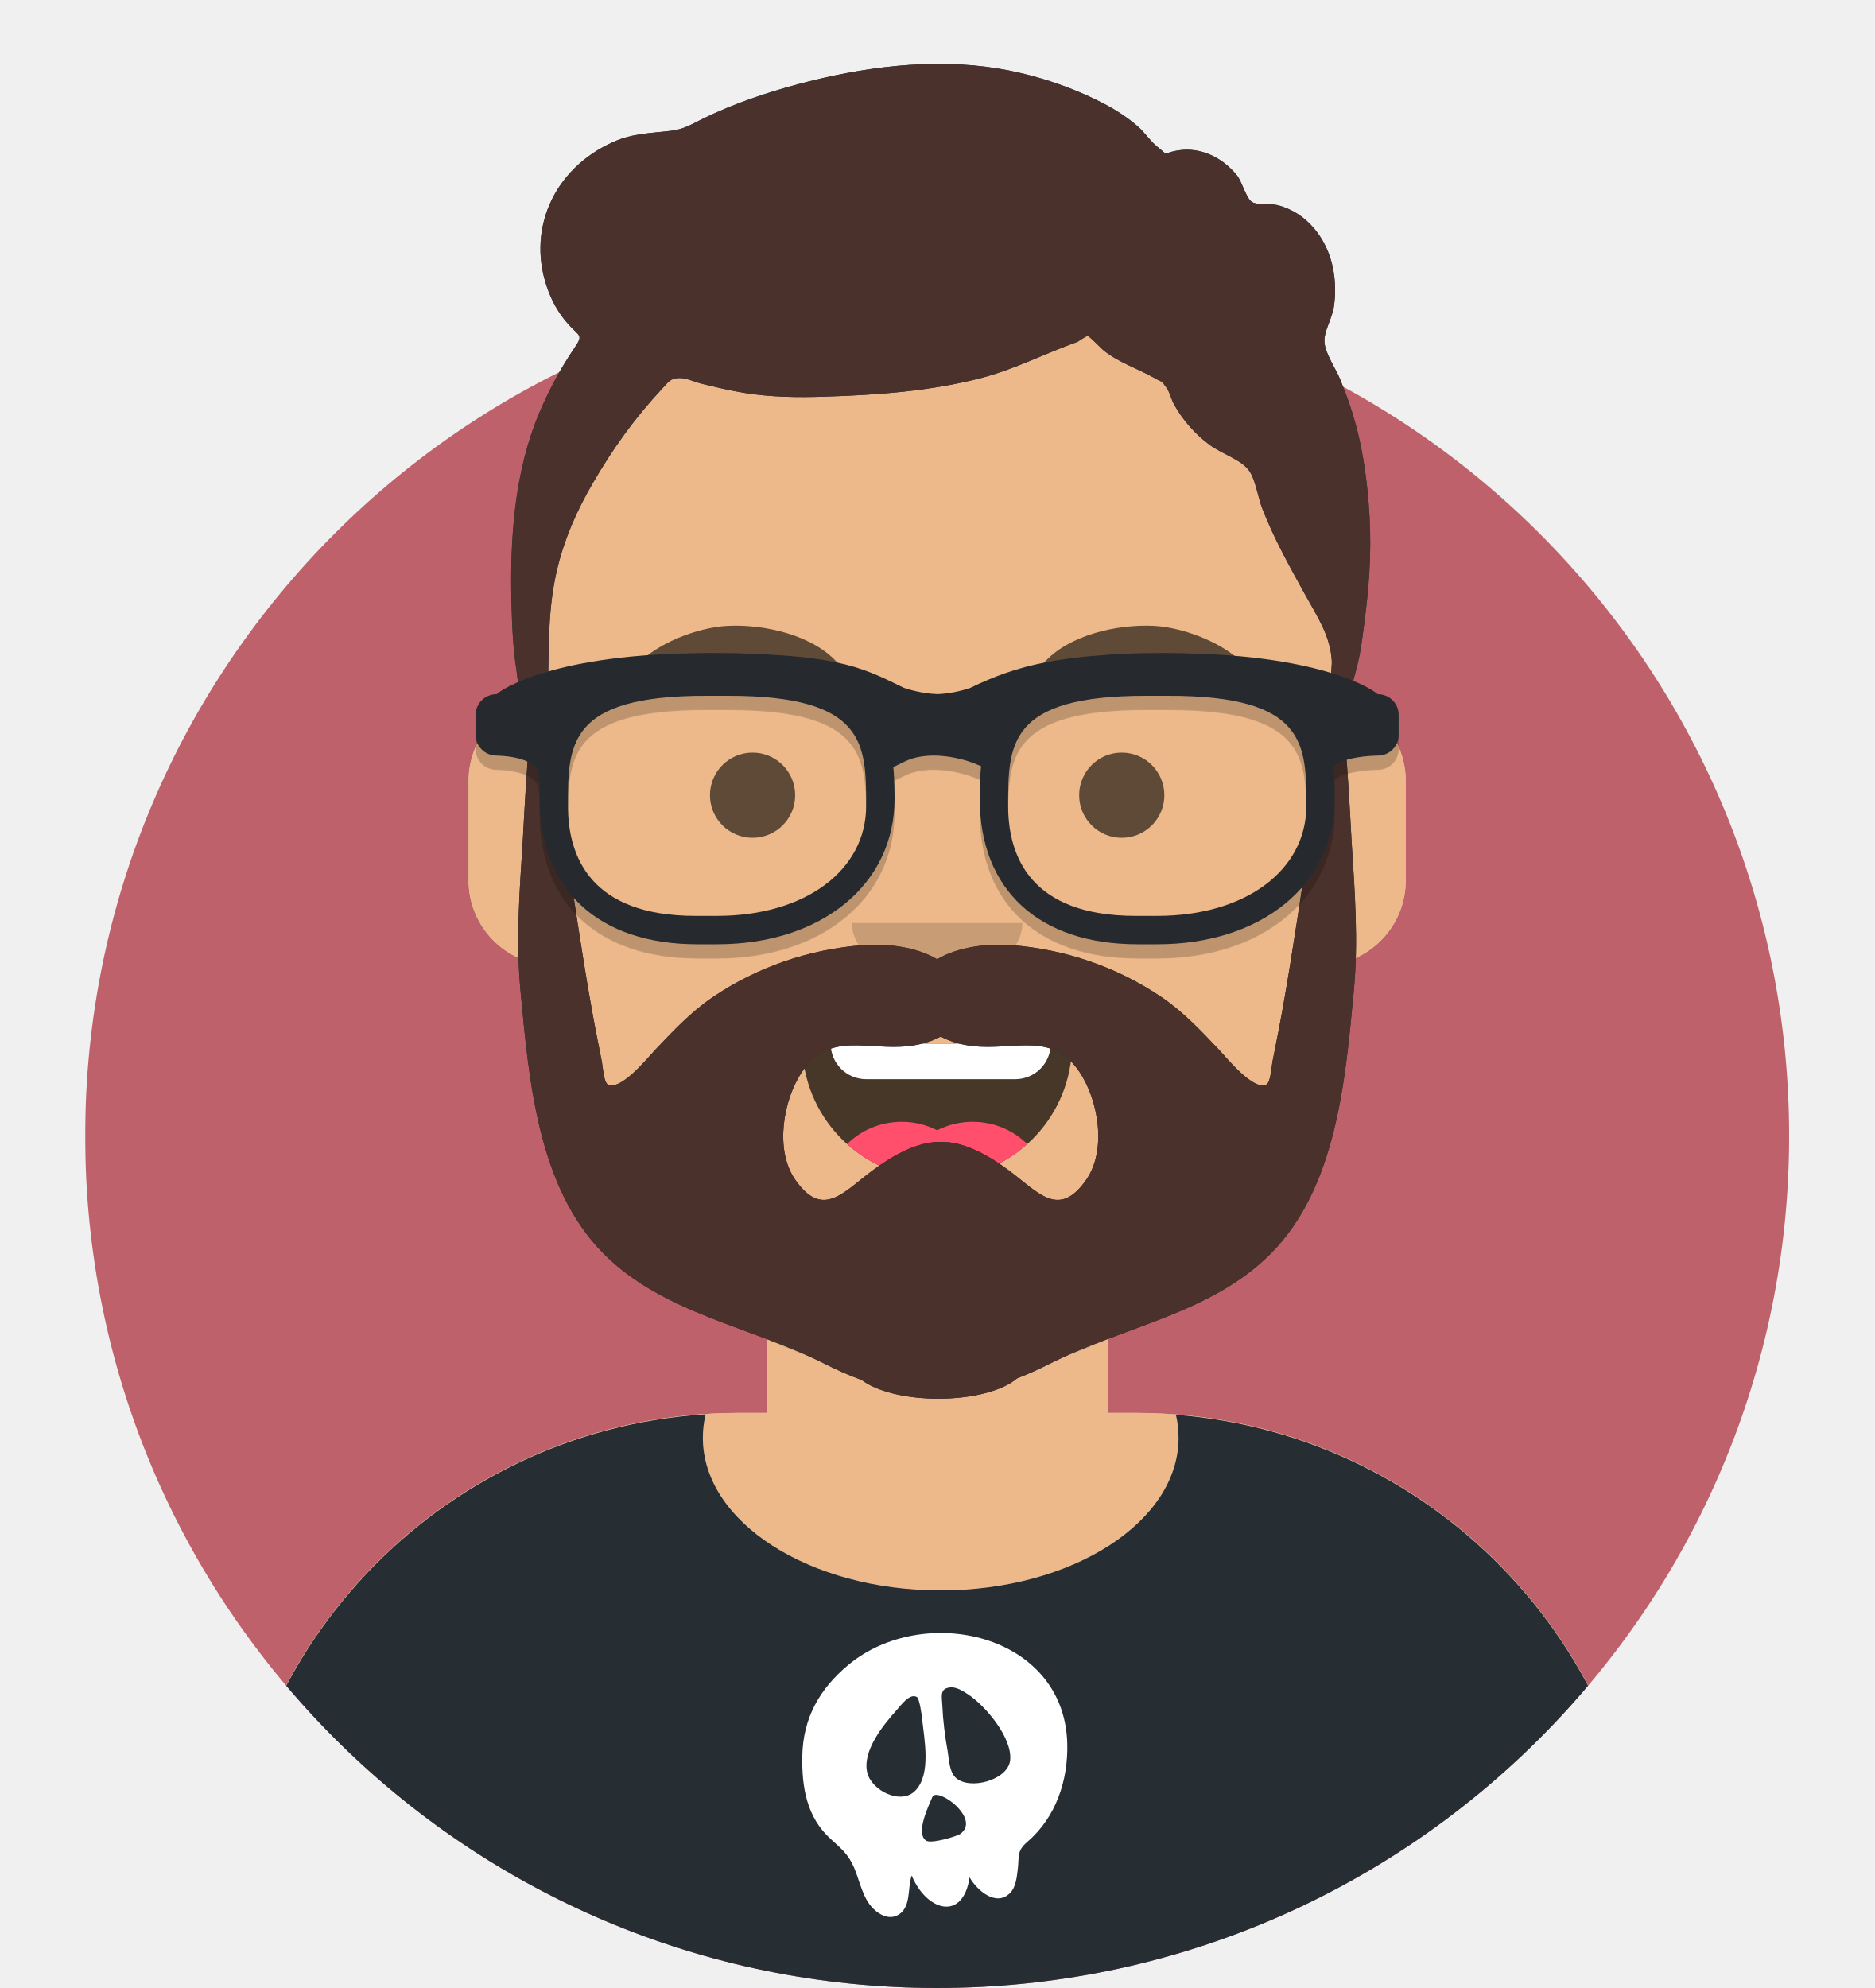
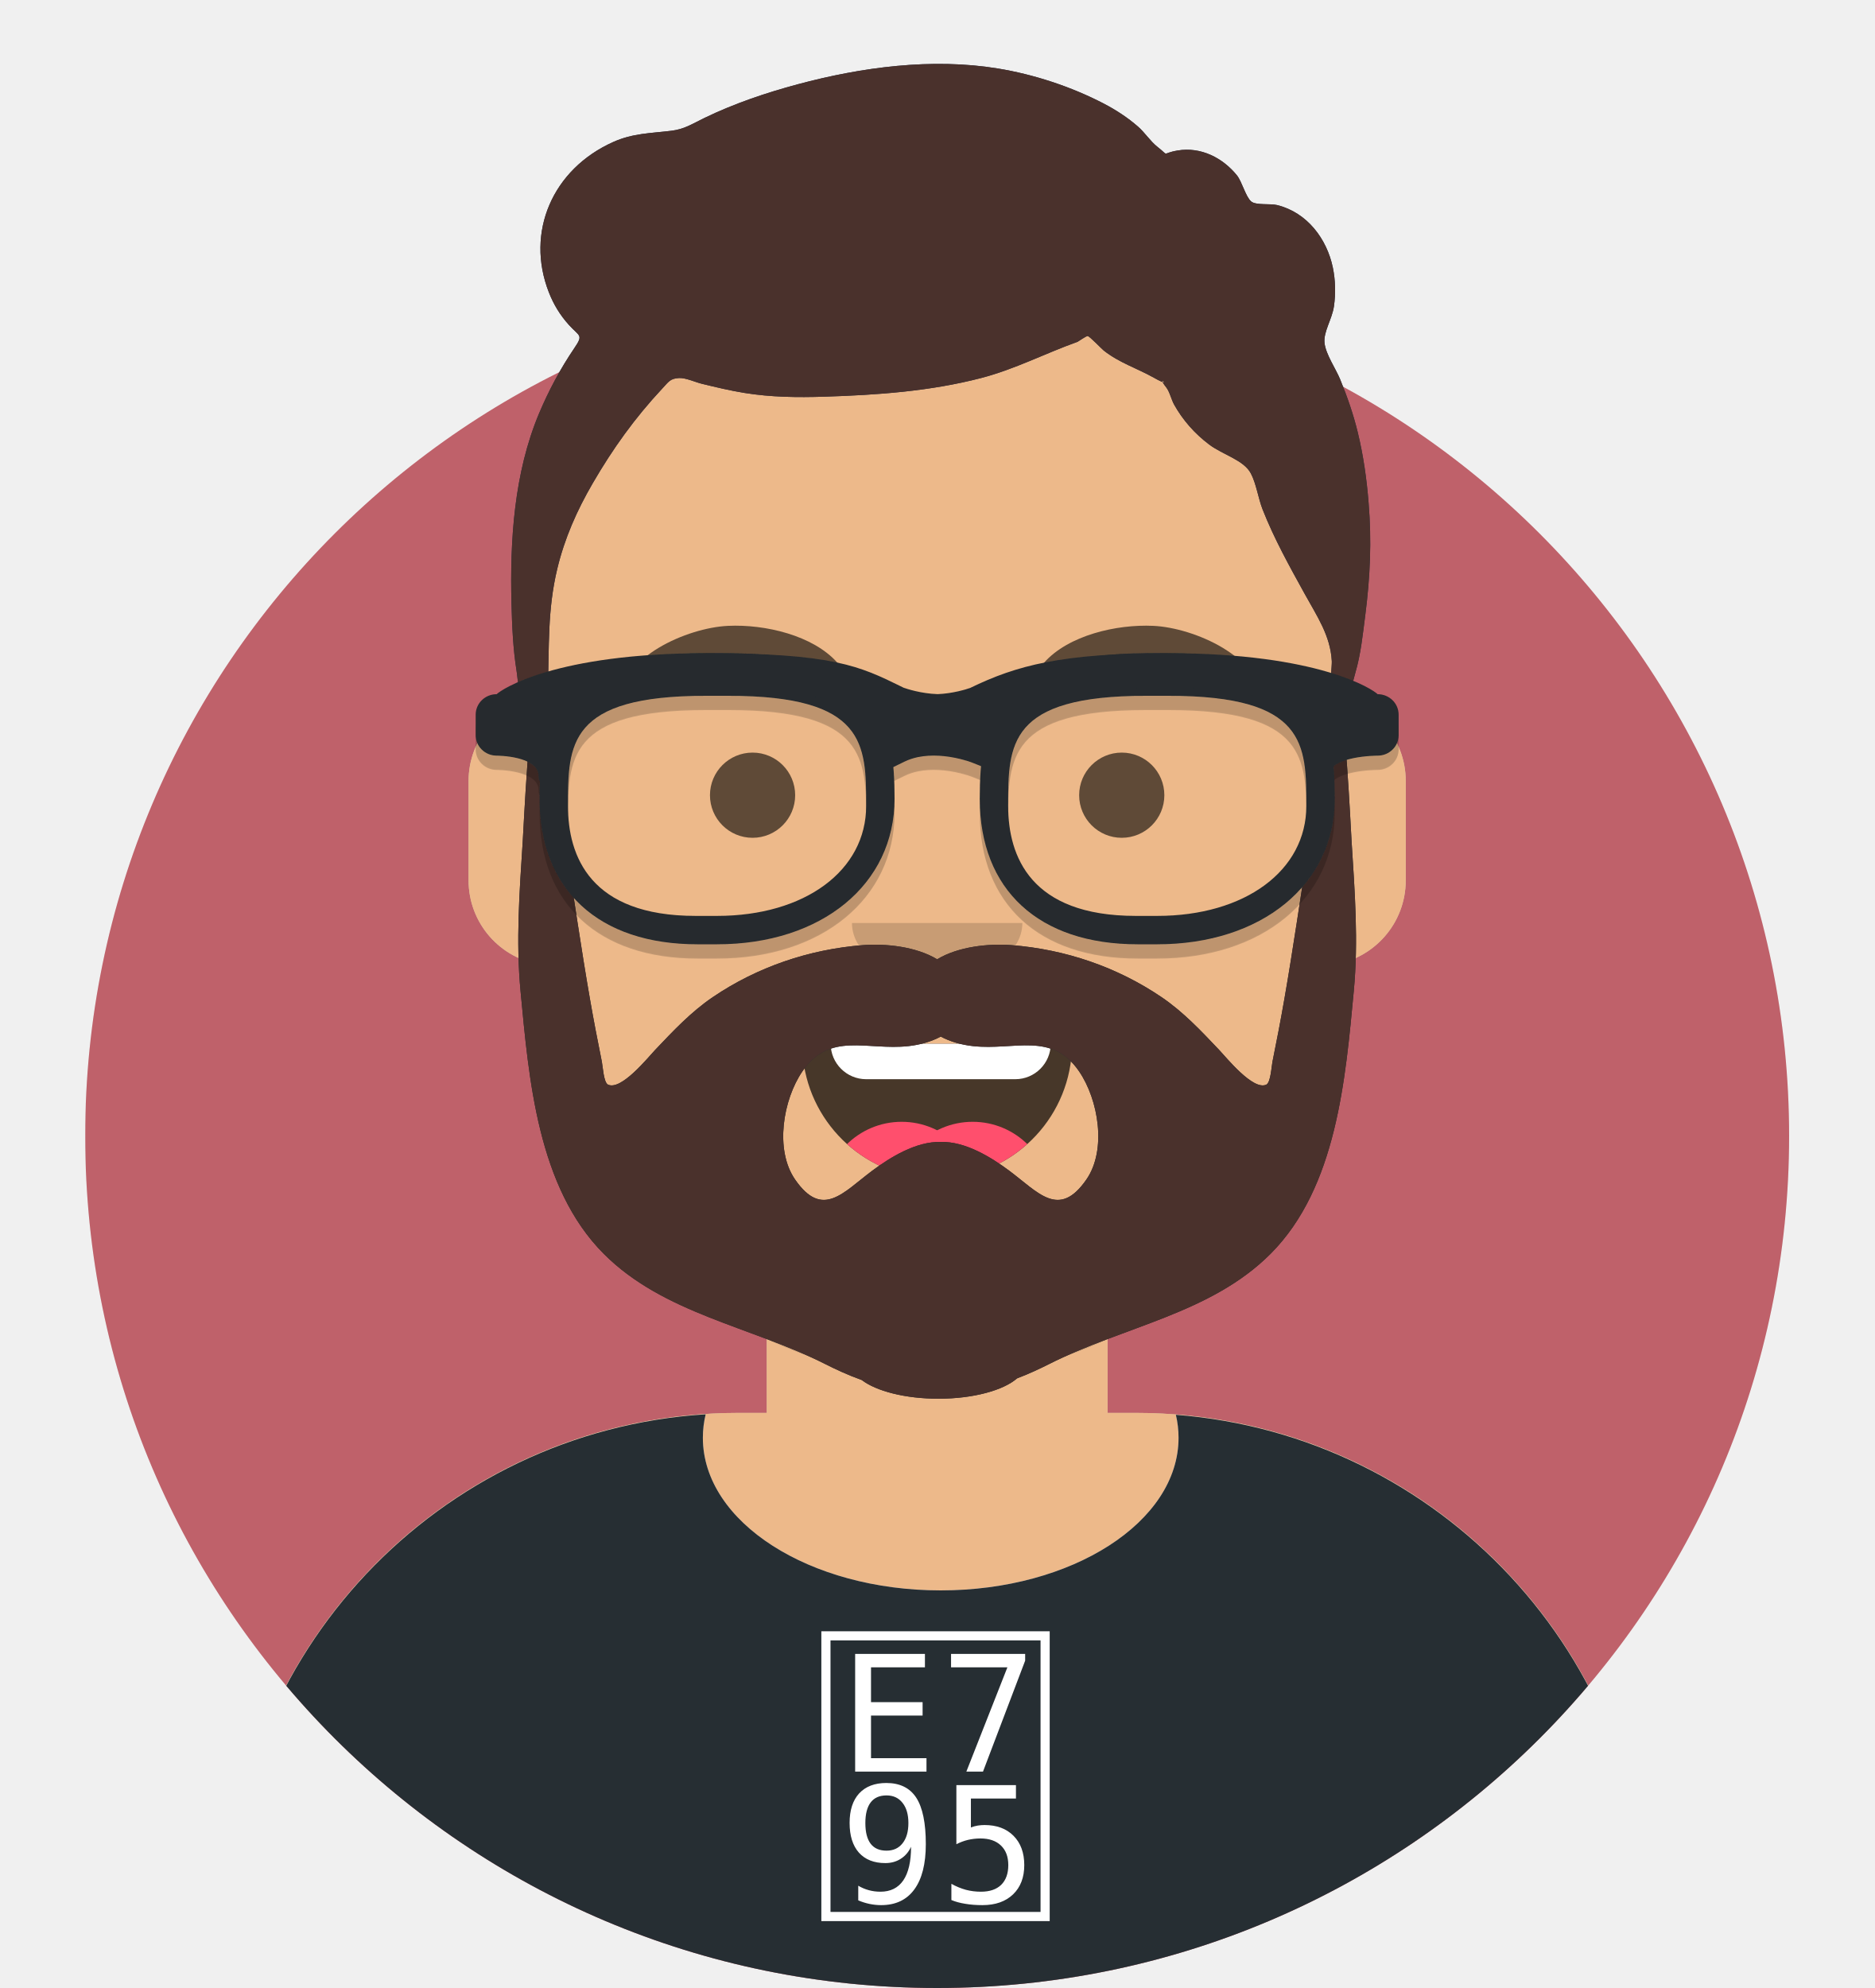
- <svg xmlns="http://www.w3.org/2000/svg" xmlns:xlink="http://www.w3.org/1999/xlink" width="264px" height="280px" viewBox="0 0 264 280" version="1.1">
-   <defs>
+ <svg xmlns="http://www.w3.org/2000/svg" xmlns:xlink="http://www.w3.org/1999/xlink" width="264px" height="280px" viewBox="0 0 264 280" version="1.1" id="svg143">
+   <defs id="defs7">
    <circle id="path-1" cx="120" cy="120" r="120" />
    <path d="M12,160 C12,226.274 65.726,280 132,280 C198.274,280 252,226.274 252,160 L264,160 L264,-1.42108547e-14 L-3.19744231e-14,-1.42108547e-14 L-3.19744231e-14,160 L12,160 Z" id="path-3" />
    <path d="M124,144.611 L124,163 L128,163 L128,163 C167.765,163 200,195.235 200,235 L200,244 L0,244 L0,235 C-4.86974701e-15,195.235 32.235,163 72,163 L72,163 L76,163 L76,144.611 C58.763,136.422 46.372,119.687 44.305,99.881 C38.48,99.058 34,94.052 34,88 L34,74 C34,68.054 38.325,63.118 44,62.166 L44,56 L44,56 C44,25.072 69.072,5.68137151e-15 100,0 L100,0 L100,0 C130.928,-5.68137151e-15 156,25.072 156,56 L156,62.166 C161.675,63.118 166,68.054 166,74 L166,88 C166,94.052 161.52,99.058 155.695,99.881 C153.628,119.687 141.237,136.422 124,144.611 Z" id="path-5" />
  </defs>
-   <g id="Avataaar" stroke="none" stroke-width="1" fill="none" fill-rule="evenodd">
+   <g id="g141" stroke-width="1" stroke="none" fill-rule="evenodd" fill="none">
    <g transform="translate(-825, -1100)" id="Avataaar/Circle">
-       <g transform="translate(825, 1100)">
-         <g id="Circle" stroke-width="1" fill-rule="evenodd" transform="translate(12, 40)">
+       <g transform="translate(825, 1100)" id="g138">
+         <g id="Circle" transform="translate(12, 40)" stroke-width="1" fill-rule="evenodd">
          <mask id="mask-2" fill="white">
-             <use xlink:href="#path-1" />
+             <use xlink:href="#path-1" id="use9" />
          </mask>
-           <use id="Circle-Background" fill="#E6E6E6" xlink:href="#path-1" />
+           <use id="Circle-Background" xlink:href="#path-1" fill="#E6E6E6" />
          <g id="Color/Palette/Blue-01" mask="url(#mask-2)" fill="#BF616A">
            <rect id="🖍Color" x="0" y="0" width="240" height="240" />
          </g>
        </g>
        <mask id="mask-4" fill="white">
-           <use xlink:href="#path-3" />
+           <use xlink:href="#path-3" id="use16" />
        </mask>
        <g id="Mask" />
-         <g id="Avataaar" stroke-width="1" fill-rule="evenodd" mask="url(#mask-4)">
+         <g id="Avataaar" mask="url(#mask-4)" stroke-width="1" fill-rule="evenodd">
          <g id="Body" transform="translate(32, 36)">
            <mask id="mask-6" fill="white">
-               <use xlink:href="#path-5" />
+               <use xlink:href="#path-5" id="use20" />
            </mask>
-             <use fill="#D0C6AC" xlink:href="#path-5" />
+             <use xlink:href="#path-5" id="use23" fill="#D0C6AC" />
            <g id="Skin" mask="url(#mask-6)" fill="#EDB98A">
              <g transform="translate(-32, 0)" id="Color">
-                 <rect x="0" y="0" width="264" height="244" />
+                 <rect x="0" y="0" width="264" height="244" id="rect25" />
              </g>
            </g>
-             <path d="M156,79 L156,102 C156,132.928 130.928,158 100,158 C69.072,158 44,132.928 44,102 L44,79 L44,94 C44,124.928 69.072,150 100,150 C130.928,150 156,124.928 156,94 L156,79 Z" id="Neck-Shadow" fill-opacity="0.1" fill="#000000" mask="url(#mask-6)" />
+             <path d="M156,79 L156,102 C156,132.928 130.928,158 100,158 C69.072,158 44,132.928 44,102 L44,79 L44,94 C44,124.928 69.072,150 100,150 C130.928,150 156,124.928 156,94 L156,79 Z" id="Neck-Shadow" mask="url(#mask-6)" fill-opacity="0.1" fill="#000000" />
          </g>
          <g id="Clothing/Graphic-Shirt" transform="translate(0, 170)">
-             <defs>
+             <defs id="defs32">
              <path d="M165.624,29.268 C202.76,32.137 232,63.18 232,101.052 L232,110 L32,110 L32,101.052 C32,62.835 61.775,31.572 99.393,29.197 C99.134,30.274 99,31.377 99,32.5 C99,44.374 113.998,54 132.5,54 C151.002,54 166,44.374 166,32.5 C166,31.402 165.872,30.322 165.624,29.268 Z" id="react-path-139" />
            </defs>
            <mask id="react-mask-140" fill="white">
-               <use xlink:href="#react-path-139" />
+               <use xlink:href="#react-path-139" id="use34" />
            </mask>
-             <use id="Clothes" fill="#E6E6E6" fill-rule="evenodd" xlink:href="#react-path-139" />
+             <use id="Clothes" xlink:href="#react-path-139" fill-rule="evenodd" fill="#E6E6E6" />
            <g id="Color/Palette/Gray-01" mask="url(#react-mask-140)" fill-rule="evenodd" fill="#262E33">
-               <rect id="🖍Color" x="0" y="0" width="264" height="110" />
+               <rect id="rect38" x="0" y="0" width="264" height="110" />
            </g>
            <g id="Clothing/Graphic/Skull" mask="url(#react-mask-140)" fill-rule="evenodd" fill="#FFFFFF">
              <g transform="translate(77, 58)" id="Fill-49">
-                 <path d="M65.282,19.929 C64.984,22.706 59.589,24.203 57.61,22.377 C56.698,21.535 56.683,19.803 56.482,18.675 C56.101,16.542 55.826,14.417 55.731,12.252 C55.673,10.927 55.325,9.867 56.775,9.67 C57.658,9.551 58.568,10.138 59.29,10.603 C61.737,12.176 65.62,16.741 65.282,19.929 M52.881,14.076 C53.166,16.901 54.201,21.815 51.946,24.181 C49.93,26.296 45.786,24.199 45.163,21.708 C44.39,18.619 47.438,14.927 49.308,12.839 C49.882,12.197 51.152,10.426 52.144,11.019 C52.526,11.246 52.837,13.63 52.881,14.076 M54.321,25.106 C54.968,23.583 61.234,28.125 58.274,30.285 C57.792,30.638 54.115,31.751 53.41,31.227 C51.925,30.124 53.841,26.263 54.321,25.106 M73.325,17.527 C72.882,2.051 53.065,-2.313 42.476,6.504 C38.427,9.876 36.113,14.004 36.007,19.283 C35.917,23.754 36.626,27.972 40.041,31.047 C41.522,32.38 42.5,33.196 43.286,35.017 C44.11,36.923 44.485,39.352 46.028,40.85 C46.879,41.675 48.118,42.342 49.294,41.809 C51.456,40.83 50.764,37.832 51.419,36.161 C53.456,41.129 58.63,42.714 59.569,36.41 C60.6,38.229 63.295,40.61 65.268,38.62 C66.081,37.8 66.203,36.471 66.341,35.393 C66.586,33.481 66.16,32.729 67.696,31.418 C71.735,27.968 73.469,22.746 73.325,17.527" />
+                 <text x="37.4" y="40" style="font-size:50px" id="Graphic"></text>
              </g>
            </g>
          </g>
          <g id="Face" transform="translate(76, 82)" fill="#000000">
            <g id="Mouth/Smile" transform="translate(2, 52)">
-               <defs>
+               <defs id="defs47">
                <path d="M35.118,15.128 C36.176,24.62 44.226,32 54,32 C63.804,32 71.874,24.574 72.892,15.04 C72.974,14.273 72.117,13 71.043,13 C56.149,13 44.738,13 37.087,13 C36.007,13 35.012,14.178 35.118,15.128 Z" id="react-path-151" />
              </defs>
              <mask id="react-mask-152" fill="white">
-                 <use xlink:href="#react-path-151" />
+                 <use xlink:href="#react-path-151" id="use49" />
              </mask>
-               <use id="Mouth" fill-opacity="0.7" fill="#000000" fill-rule="evenodd" xlink:href="#react-path-151" />
-               <rect id="Teeth" fill="#FFFFFF" fill-rule="evenodd" mask="url(#react-mask-152)" x="39" y="2" width="31" height="16" rx="5" />
-               <g id="Tongue" stroke-width="1" fill-rule="evenodd" mask="url(#react-mask-152)" fill="#FF4F6D">
-                 <g transform="translate(38, 24)">
-                   <circle cx="11" cy="11" r="11" />
-                   <circle cx="21" cy="11" r="11" />
+               <use id="Mouth" xlink:href="#react-path-151" fill-rule="evenodd" fill-opacity="0.7" fill="#000000" />
+               <rect id="Teeth" mask="url(#react-mask-152)" x="39" y="2" width="31" height="16" rx="5" fill-rule="evenodd" fill="#FFFFFF" />
+               <g id="Tongue" mask="url(#react-mask-152)" stroke-width="1" fill-rule="evenodd" fill="#FF4F6D">
+                 <g transform="translate(38, 24)" id="g58">
+                   <circle cx="11" cy="11" r="11" id="circle54" />
+                   <circle cx="21" cy="11" r="11" id="circle56" />
                </g>
              </g>
            </g>
            <g id="Nose/Default" transform="translate(28, 40)" fill-opacity="0.16">
              <path d="M16,8 C16,12.418 21.373,16 28,16 L28,16 C34.627,16 40,12.418 40,8" id="Nose" />
            </g>
            <g id="Eyes" transform="translate(0, 8)" fill-opacity="0.6">
              <circle id="Eye" cx="30" cy="22" r="6" />
-               <circle id="Eye" cx="82" cy="22" r="6" />
+               <circle id="circle65" cx="82" cy="22" r="6" />
            </g>
            <g id="Eyebrow/Natural/Default-Natural" fill-opacity="0.6">
              <path d="M26.039,6.21 C20.278,6.983 11.293,12.005 12.044,17.818 C12.069,18.008 12.357,18.067 12.481,17.908 C14.967,14.72 34.193,10.037 41.194,11.015 C41.835,11.104 42.258,10.443 41.821,10.03 C38.077,6.495 31.2,5.512 26.039,6.21" id="Eyebrow" transform="translate(27, 12) rotate(5) translate(-27, -12) " />
-               <path d="M85.039,6.21 C79.278,6.983 70.293,12.005 71.044,17.818 C71.069,18.008 71.357,18.067 71.481,17.908 C73.967,14.72 93.193,10.037 100.194,11.015 C100.835,11.104 101.258,10.443 100.821,10.03 C97.077,6.495 90.2,5.512 85.039,6.21" id="Eyebrow" transform="translate(86, 12) scale(-1, 1) rotate(5) translate(-86, -12) " />
+               <path d="M85.039,6.21 C79.278,6.983 70.293,12.005 71.044,17.818 C71.069,18.008 71.357,18.067 71.481,17.908 C73.967,14.72 93.193,10.037 100.194,11.015 C100.835,11.104 101.258,10.443 100.821,10.03 C97.077,6.495 90.2,5.512 85.039,6.21" id="path69" transform="translate(86, 12) scale(-1, 1) rotate(5) translate(-86, -12) " />
            </g>
          </g>
          <g id="Top" stroke-width="1" fill-rule="evenodd">
-             <defs>
+             <defs id="defs86">
              <rect id="react-path-105" x="0" y="0" width="264" height="280" />
              <path d="M94.252,52.022 C94.375,51.968 94.07,51.947 93.336,51.96 C94.228,51.958 94.533,51.979 94.252,52.022 M86.117,36.302 C86.115,36.282 86.134,36.453 86.117,36.302 M193.765,70.766 C193.501,67.449 193.033,64.152 192.247,60.911 C191.622,58.335 190.769,55.878 189.76,53.42 C189.151,51.935 187.728,49.896 187.56,48.294 C187.395,46.717 188.627,44.969 188.889,43.132 C189.144,41.345 189.101,39.465 188.734,37.694 C187.901,33.671 185.14,29.93 180.877,28.881 C179.925,28.647 177.913,28.936 177.241,28.382 C176.47,27.746 175.933,25.581 175.235,24.712 C173.244,22.236 170.14,20.642 166.866,21.198 C164.455,21.607 165.839,22.105 164.032,20.686 C163.027,19.898 162.276,18.693 161.3,17.839 C159.833,16.556 158.15,15.458 156.408,14.557 C151.851,12.199 146.654,10.485 141.564,9.649 C132.279,8.125 122.369,9.454 113.369,11.869 C108.89,13.07 104.382,14.595 100.222,16.612 C98.439,17.476 97.409,18.194 95.549,18.42 C92.621,18.777 90.14,18.759 87.366,20.001 C78.83,23.823 74.985,32.69 78.307,41.175 C78.975,42.882 79.88,44.38 81.127,45.759 C82.647,47.439 83.198,47.109 81.888,49.041 C79.929,51.931 78.278,55.013 76.933,58.213 C73.404,66.615 72.814,76.077 73.044,85.037 C73.124,88.174 73.259,91.35 73.753,94.456 C73.967,95.801 74.027,98.329 75.035,99.327 C75.547,99.833 76.276,100.115 77.004,99.914 C78.713,99.44 78.125,98.179 78.165,97.008 C78.365,91.124 78.095,85.919 79.494,80.106 C80.528,75.812 82.25,71.911 84.483,68.071 C87.321,63.187 90.386,58.898 94.29,54.716 C95.207,53.732 95.408,53.315 96.639,53.244 C97.571,53.19 98.934,53.828 99.84,54.049 C101.838,54.536 103.839,55.017 105.873,55.345 C109.613,55.948 113.317,55.989 117.09,55.87 C124.516,55.638 131.975,55.117 139.175,53.247 C143.957,52.005 148.197,49.776 152.777,48.142 C152.859,48.113 154.007,47.295 154.208,47.328 C154.489,47.375 156.185,49.154 156.471,49.378 C158.697,51.124 161.138,51.857 163.541,53.208 C166.505,54.875 163.635,52.49 165.269,54.567 C165.746,55.172 165.99,56.293 166.372,56.978 C167.588,59.161 169.28,61.08 171.303,62.602 C173.258,64.073 176.196,64.783 177.193,66.697 C177.962,68.174 178.221,70.181 178.841,71.758 C180.469,75.893 182.618,79.749 184.767,83.644 C186.499,86.783 188.392,89.525 188.585,93.112 C188.652,94.36 187.464,101.849 190.358,99.572 C190.787,99.234 191.711,95.416 191.901,94.768 C192.673,92.135 192.947,89.387 193.296,86.682 C193.99,81.302 194.219,76.184 193.765,70.766" id="react-path-104" />
              <filter x="-0.8%" y="-2.0%" width="101.5%" height="108.0%" filterUnits="objectBoundingBox" id="react-filter-101">
-                 <feOffset dx="0" dy="2" in="SourceAlpha" result="shadowOffsetOuter1" />
-                 <feColorMatrix values="0 0 0 0 0   0 0 0 0 0   0 0 0 0 0  0 0 0 0.16 0" type="matrix" in="shadowOffsetOuter1" result="shadowMatrixOuter1" />
-                 <feMerge>
-                   <feMergeNode in="shadowMatrixOuter1" />
-                   <feMergeNode in="SourceGraphic" />
+                 <feOffset dx="0" dy="2" in="SourceAlpha" result="shadowOffsetOuter1" id="feOffset75" />
+                 <feColorMatrix values="0 0 0 0 0   0 0 0 0 0   0 0 0 0 0  0 0 0 0.16 0" type="matrix" in="shadowOffsetOuter1" result="shadowMatrixOuter1" id="feColorMatrix77" />
+                 <feMerge id="feMerge83">
+                   <feMergeNode in="shadowMatrixOuter1" id="feMergeNode79" />
+                   <feMergeNode in="SourceGraphic" id="feMergeNode81" />
                </feMerge>
              </filter>
            </defs>
            <mask id="react-mask-103" fill="white">
-               <use xlink:href="#react-path-105" />
+               <use xlink:href="#react-path-105" id="use88" />
            </mask>
-             <g id="Mask" />
+             <g id="g91" />
            <g id="Top/Short-Hair/Short-Curly" mask="url(#react-mask-103)">
-               <g transform="translate(-1, 0)">
+               <g transform="translate(-1, 0)" id="g133">
                <g id="Facial-Hair/Beard-Medium" transform="translate(49, 72)">
-                   <defs>
+                   <defs id="defs94">
                    <path d="M105.018,94.13 C101.15,99.721 98.258,95.947 94.137,92.876 C91.657,91.027 87.961,88.728 84.504,88.841 C81.048,88.728 77.352,91.027 74.871,92.876 C70.751,95.947 67.858,99.721 63.991,94.13 C61.088,89.932 62.303,82.874 65.015,78.903 C68.874,73.251 74.109,75.985 79.962,75.34 C81.554,75.165 83.153,74.723 84.504,74 C85.856,74.723 87.455,75.165 89.046,75.34 C94.9,75.985 100.135,73.251 103.994,78.903 C106.706,82.874 107.92,89.932 105.018,94.13 M140.391,26 C136.967,40.075 135.393,54.434 132.91,68.671 C132.393,71.639 131.826,74.596 131.225,77.55 C131.098,78.17 130.974,80.473 130.363,80.764 C128.512,81.648 124.739,76.947 123.73,75.885 C121.197,73.219 118.685,70.529 115.599,68.437 C109.365,64.21 102.065,61.711 94.47,61.118 C91.292,60.869 86.995,61.303 84,63.11 C81.005,61.303 76.708,60.869 73.53,61.118 C65.934,61.711 58.635,64.21 52.4,68.437 C49.315,70.529 46.803,73.219 44.269,75.885 C43.261,76.947 39.488,81.648 37.637,80.764 C37.026,80.473 36.902,78.17 36.775,77.55 C36.174,74.596 35.607,71.639 35.09,68.671 C32.607,54.434 31.034,40.075 27.609,26 C26.613,26 25.739,44.748 25.627,46.495 C25.175,53.589 24.646,60.525 25.322,67.626 C26.486,79.875 27.699,95.234 37.033,104.588 C45.466,113.039 57.71,114.806 68.271,120.141 C69.631,120.828 71.435,121.676 73.38,122.371 C75.429,123.934 79.493,125 84.174,125 C89.085,125 93.316,123.827 95.254,122.138 C96.955,121.493 98.518,120.753 99.729,120.141 C110.289,114.805 122.534,113.039 130.967,104.588 C140.301,95.234 141.514,79.875 142.679,67.626 C143.353,60.525 142.825,53.589 142.373,46.495 C142.261,44.748 141.387,26 140.391,26 Z" id="react-path-130" />
                  </defs>
                  <mask id="react-mask-129" fill="white">
-                     <use xlink:href="#react-path-130" />
+                     <use xlink:href="#react-path-130" id="use96" />
                  </mask>
-                   <use id="Beardness" fill="#252E32" fill-rule="evenodd" xlink:href="#react-path-130" />
+                   <use id="Beardness" xlink:href="#react-path-130" fill-rule="evenodd" fill="#252E32" />
                  <g id="Color/Hair/Brown" mask="url(#react-mask-129)" fill="#4A312C">
-                     <g transform="translate(-32, 0)" id="Color">
-                       <rect x="0" y="0" width="264" height="244" />
+                     <g transform="translate(-32, 0)" id="g102">
+                       <rect x="0" y="0" width="264" height="244" id="rect100" />
                    </g>
                  </g>
                </g>
                <mask id="react-mask-102" fill="white">
-                   <use xlink:href="#react-path-104" />
+                   <use xlink:href="#react-path-104" id="use106" />
                </mask>
-                 <use id="Short-Hair" stroke="none" fill="#28354B" fill-rule="evenodd" xlink:href="#react-path-104" />
+                 <use id="Short-Hair" xlink:href="#react-path-104" stroke="none" fill-rule="evenodd" fill="#28354B" />
                <g id="Skin/👶🏽-03-Brown" mask="url(#react-mask-102)" fill="#4A312C">
-                   <g transform="translate(0, 0) " id="Color">
-                     <rect x="0" y="0" width="264" height="280" />
+                   <g id="g112" transform="translate(0, 0) ">
+                     <rect x="0" y="0" width="264" height="280" id="rect110" />
                  </g>
                </g>
-                 <g id="Top/_Resources/Prescription-02" fill="none" transform="translate(62, 85)" stroke-width="1">
-                   <defs>
+                 <g id="Top/_Resources/Prescription-02" transform="translate(62, 85)" stroke-width="1" fill="none">
+                   <defs id="defs126">
                    <filter x="-0.8%" y="-2.4%" width="101.5%" height="109.8%" filterUnits="objectBoundingBox" id="react-filter-116">
-                       <feOffset dx="0" dy="2" in="SourceAlpha" result="shadowOffsetOuter1" />
-                       <feColorMatrix values="0 0 0 0 0   0 0 0 0 0   0 0 0 0 0  0 0 0 0.2 0" type="matrix" in="shadowOffsetOuter1" result="shadowMatrixOuter1" />
-                       <feMerge>
-                         <feMergeNode in="shadowMatrixOuter1" />
-                         <feMergeNode in="SourceGraphic" />
+                       <feOffset dx="0" dy="2" in="SourceAlpha" result="shadowOffsetOuter1" id="feOffset115" />
+                       <feColorMatrix values="0 0 0 0 0   0 0 0 0 0   0 0 0 0 0  0 0 0 0.2 0" type="matrix" in="shadowOffsetOuter1" result="shadowMatrixOuter1" id="feColorMatrix117" />
+                       <feMerge id="feMerge123">
+                         <feMergeNode in="shadowMatrixOuter1" id="feMergeNode119" />
+                         <feMergeNode in="SourceGraphic" id="feMergeNode121" />
                      </feMerge>
                    </filter>
                  </defs>
-                   <g id="Wayfarers" filter="url(#react-filter-116)" transform="translate(6, 7)" fill="#252C2F">
+                   <g id="Wayfarers" transform="translate(6, 7)" filter="url(#react-filter-116)" fill="#252C2F">
                    <path d="M34,41 L31.242,41 C17.315,41 9,33.336 9,20.5 C9,10.127 10.817,0 32.53,0 L35.47,0 C57.183,0 59,10.127 59,20.5 C59,32.569 48.721,41 34,41 Z M32.385,6 C13,6 13,12.841 13,21.502 C13,28.572 16.116,37 30.971,37 L34,37 C46.365,37 55,30.627 55,21.502 C55,12.841 55,6 35.615,6 L32.385,6 Z" id="Left" fill-rule="nonzero" />
                    <path d="M96,41 L93.242,41 C79.315,41 71,33.336 71,20.5 C71,10.127 72.817,0 94.53,0 L97.47,0 C119.183,0 121,10.127 121,20.5 C121,32.569 110.721,41 96,41 Z M94.385,6 C75,6 75,12.841 75,21.502 C75,28.572 78.119,37 92.971,37 L96,37 C108.365,37 117,30.627 117,21.502 C117,12.841 117,6 97.615,6 L94.385,6 Z" id="Right" fill-rule="nonzero" />
                    <path d="M2.955,5.772 C3.646,5.096 11.21,0 32.5,0 C50.351,0 54.13,1.853 59.85,4.652 L60.269,4.859 C60.667,4.999 62.7,5.69 65.079,5.766 C67.246,5.673 69.1,5.085 69.642,4.897 C76.17,1.722 82.561,0 97.5,0 C118.79,0 126.354,5.096 127.045,5.772 C128.679,5.772 130,7.062 130,8.657 L130,11.543 C130,13.139 128.679,14.429 127.045,14.429 C127.045,14.429 120.144,14.429 120.144,17.315 C120.144,20.2 118.182,13.139 118.182,11.543 L118.182,8.732 C114.579,7.353 108.128,4.786 97.5,4.786 C85.658,4.786 79.761,6.886 74.702,8.971 L74.759,9.108 L74.756,11.094 L72.539,16.444 L69.8,15.361 C69.556,15.264 69.028,15.09 68.296,14.91 C66.256,14.407 64.159,14.254 62.304,14.634 C61.624,14.774 60.992,14.984 60.413,15.267 L57.77,16.558 L55.127,11.396 L55.244,9.102 L55.325,8.907 C50.962,6.874 46.939,4.786 32.5,4.786 C21.872,4.786 15.422,7.352 11.818,8.731 L11.818,11.543 C11.818,13.139 8.864,20.2 8.864,17.315 C8.864,14.429 2.955,14.429 2.955,14.429 C1.324,14.429 0,13.139 0,11.543 L0,8.657 C0,7.062 1.324,5.772 2.955,5.772 Z" id="Stuff" fill-rule="nonzero" />
                  </g>
                </g>
              </g>
            </g>
          </g>
        </g>
      </g>
    </g>
  </g>
</svg>
